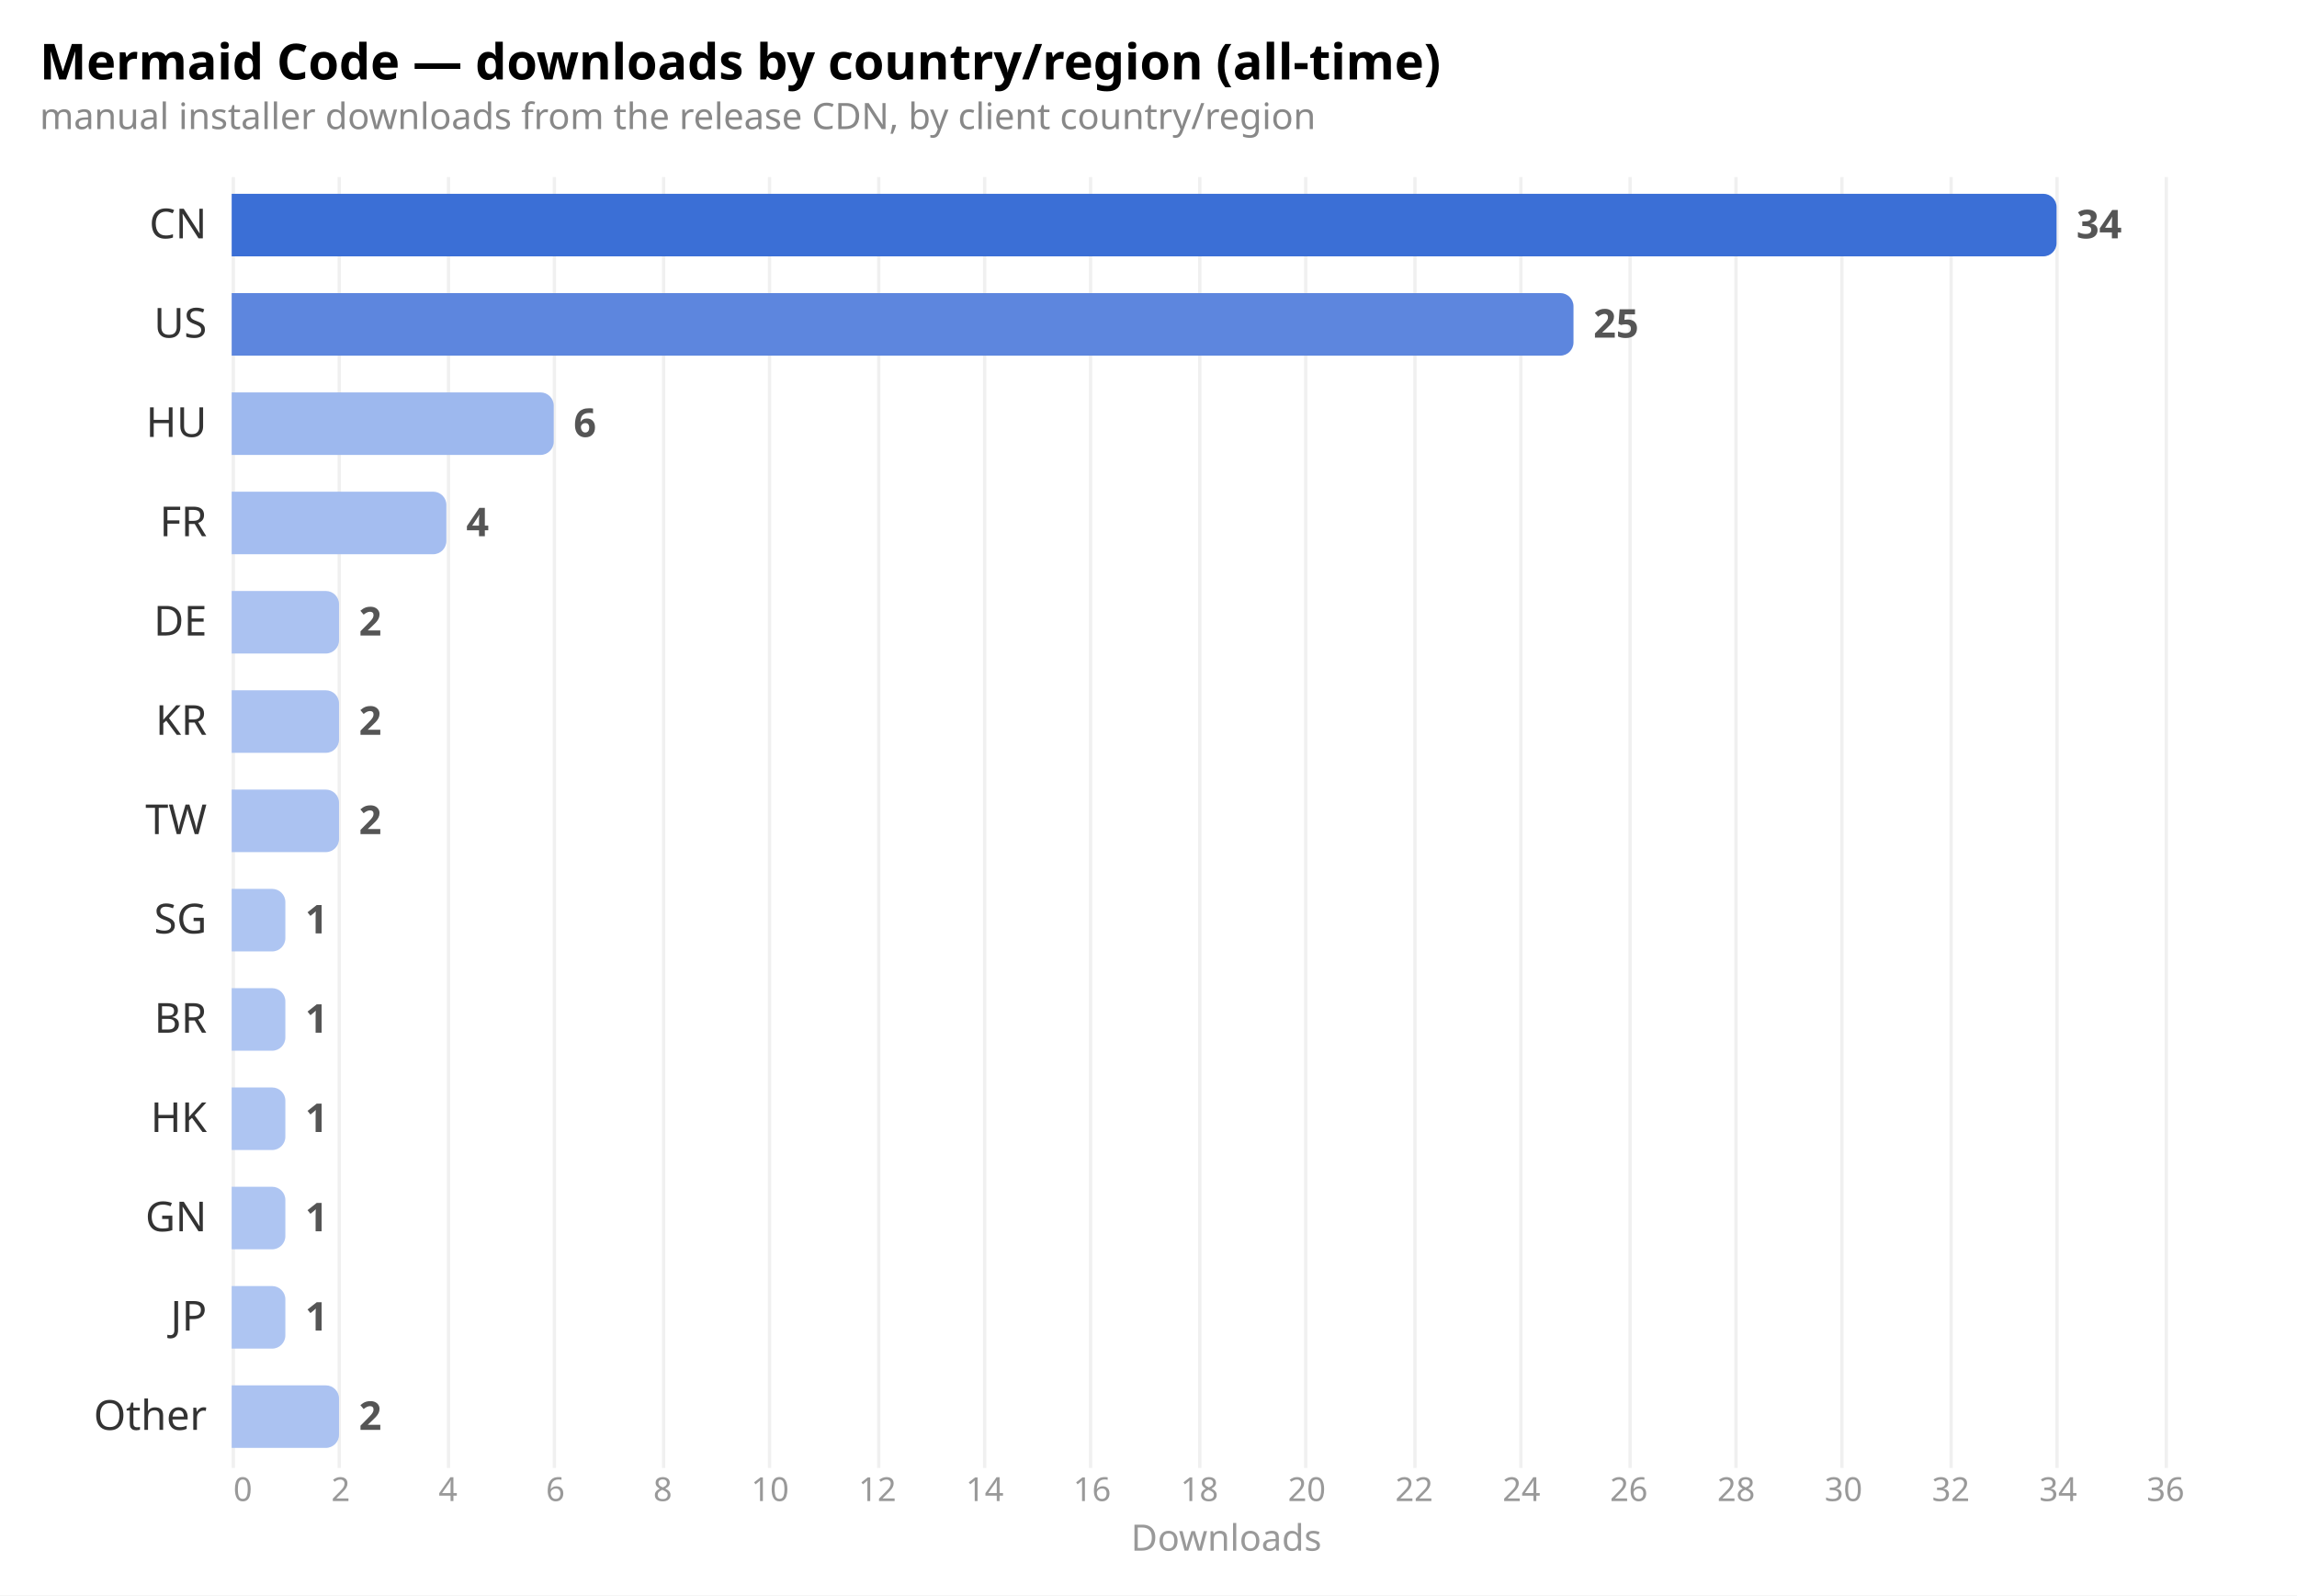
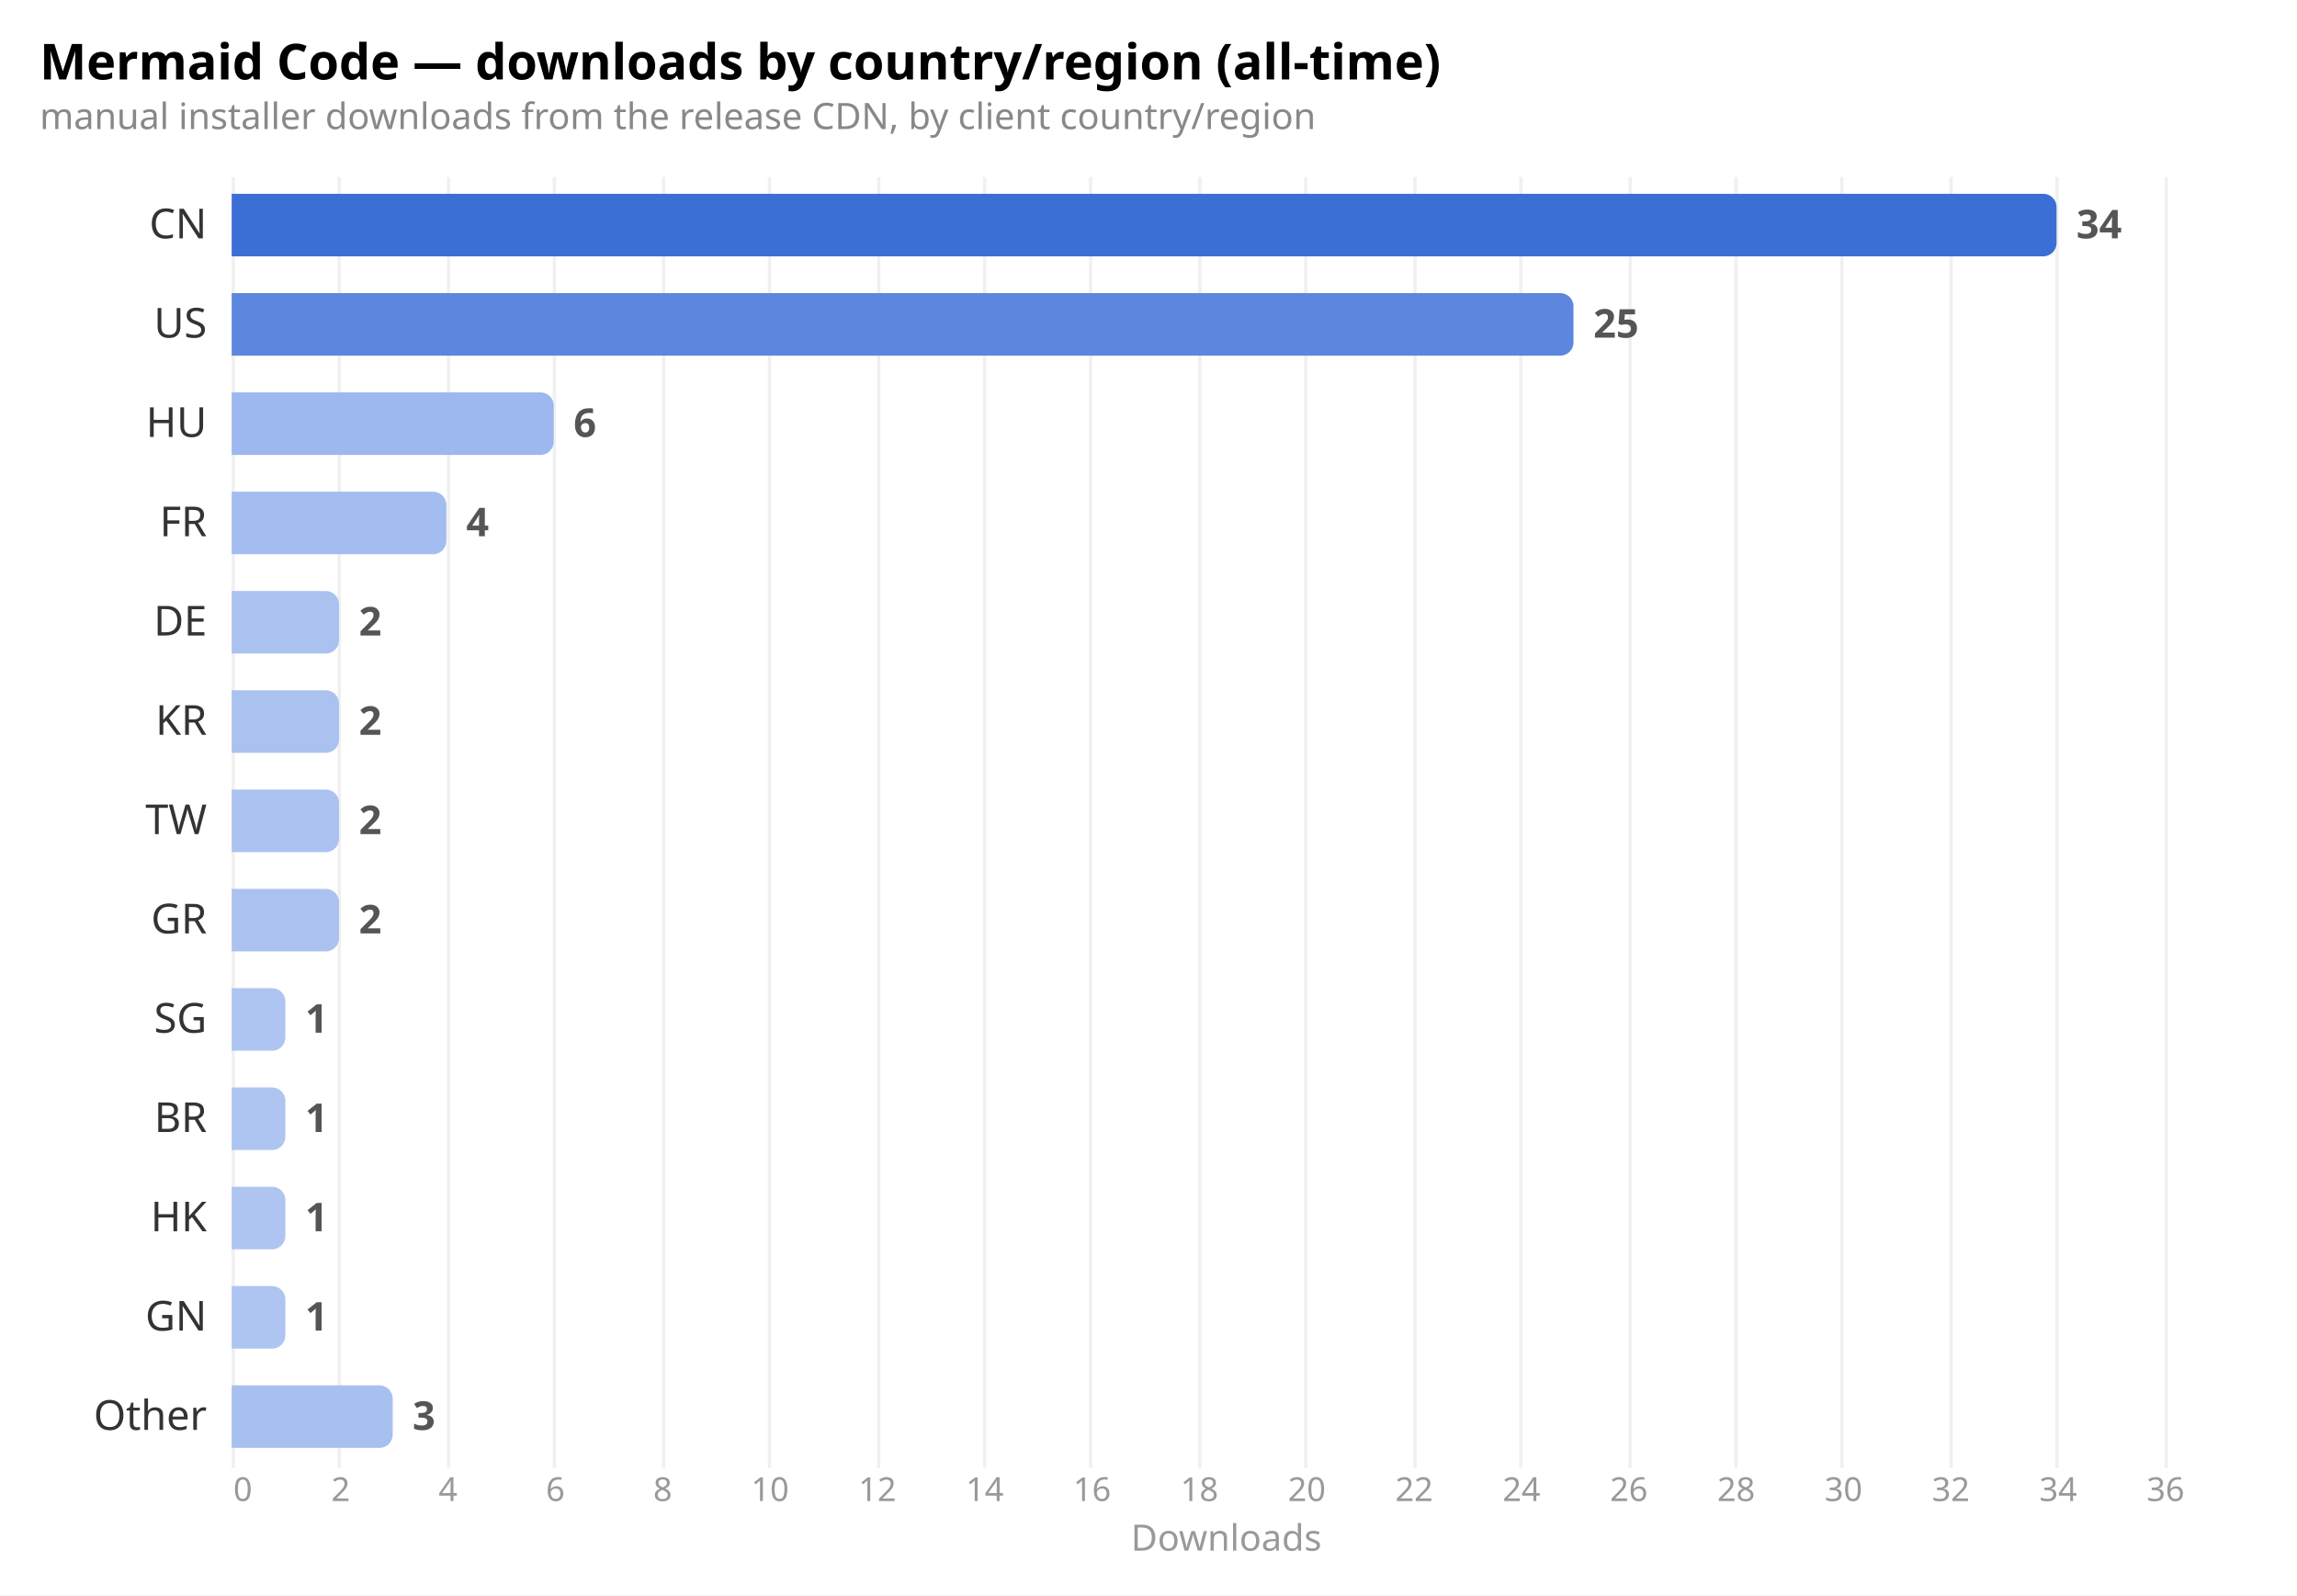
<svg xmlns="http://www.w3.org/2000/svg" version="1.1" class="marks" width="694" height="482" viewBox="0 0 694 482">
  <rect width="694" height="482" fill="white" />
  <g fill="none" stroke-miterlimit="4" transform="translate(70,53)">
    <g class="mark-group role-frame root" role="graphics-object" aria-roledescription="group mark container">
      <g transform="translate(0,0)">
        <path class="background" aria-hidden="true" d="M0,0h600v390h-600Z" />
        <g>
          <g class="mark-group role-axis" aria-hidden="true">
            <g transform="translate(0.5,390.5)">
              <path class="background" aria-hidden="true" d="M0,0h0v0h0Z" pointer-events="none" />
              <g>
                <g class="mark-rule role-axis-grid" pointer-events="none">
                  <line transform="translate(0,0)" x2="0" y2="-390" stroke="#f0f0f0" stroke-width="1" opacity="1" />
                  <line transform="translate(32,0)" x2="0" y2="-390" stroke="#f0f0f0" stroke-width="1" opacity="1" />
                  <line transform="translate(65,0)" x2="0" y2="-390" stroke="#f0f0f0" stroke-width="1" opacity="1" />
                  <line transform="translate(97,0)" x2="0" y2="-390" stroke="#f0f0f0" stroke-width="1" opacity="1" />
                  <line transform="translate(130,0)" x2="0" y2="-390" stroke="#f0f0f0" stroke-width="1" opacity="1" />
                  <line transform="translate(162,0)" x2="0" y2="-390" stroke="#f0f0f0" stroke-width="1" opacity="1" />
                  <line transform="translate(195,0)" x2="0" y2="-390" stroke="#f0f0f0" stroke-width="1" opacity="1" />
                  <line transform="translate(227,0)" x2="0" y2="-390" stroke="#f0f0f0" stroke-width="1" opacity="1" />
                  <line transform="translate(259,0)" x2="0" y2="-390" stroke="#f0f0f0" stroke-width="1" opacity="1" />
                  <line transform="translate(292,0)" x2="0" y2="-390" stroke="#f0f0f0" stroke-width="1" opacity="1" />
                  <line transform="translate(324,0)" x2="0" y2="-390" stroke="#f0f0f0" stroke-width="1" opacity="1" />
                  <line transform="translate(357,0)" x2="0" y2="-390" stroke="#f0f0f0" stroke-width="1" opacity="1" />
                  <line transform="translate(389,0)" x2="0" y2="-390" stroke="#f0f0f0" stroke-width="1" opacity="1" />
                  <line transform="translate(422,0)" x2="0" y2="-390" stroke="#f0f0f0" stroke-width="1" opacity="1" />
                  <line transform="translate(454,0)" x2="0" y2="-390" stroke="#f0f0f0" stroke-width="1" opacity="1" />
                  <line transform="translate(486,0)" x2="0" y2="-390" stroke="#f0f0f0" stroke-width="1" opacity="1" />
                  <line transform="translate(519,0)" x2="0" y2="-390" stroke="#f0f0f0" stroke-width="1" opacity="1" />
                  <line transform="translate(551,0)" x2="0" y2="-390" stroke="#f0f0f0" stroke-width="1" opacity="1" />
                  <line transform="translate(584,0)" x2="0" y2="-390" stroke="#f0f0f0" stroke-width="1" opacity="1" />
                </g>
              </g>
              <path class="foreground" aria-hidden="true" d="" pointer-events="none" display="none" />
            </g>
          </g>
          <g class="mark-group role-axis" role="graphics-symbol" aria-roledescription="axis" aria-label="X-axis titled 'Downloads' for a linear scale with values from 0 to 37">
            <g transform="translate(0.5,390.5)">
              <path class="background" aria-hidden="true" d="M0,0h0v0h0Z" pointer-events="none" />
              <g>
                <g class="mark-text role-axis-label" pointer-events="none">
                  <text text-anchor="start" transform="translate(0,10)" font-family="sans-serif" font-size="10px" fill="#999" opacity="1">0</text>
                  <text text-anchor="middle" transform="translate(32.43243,10)" font-family="sans-serif" font-size="10px" fill="#999" opacity="1">2</text>
                  <text text-anchor="middle" transform="translate(64.86486,10)" font-family="sans-serif" font-size="10px" fill="#999" opacity="1">4</text>
                  <text text-anchor="middle" transform="translate(97.2973,10)" font-family="sans-serif" font-size="10px" fill="#999" opacity="1">6</text>
                  <text text-anchor="middle" transform="translate(129.7297,10)" font-family="sans-serif" font-size="10px" fill="#999" opacity="1">8</text>
                  <text text-anchor="middle" transform="translate(162.1622,10)" font-family="sans-serif" font-size="10px" fill="#999" opacity="1">10</text>
                  <text text-anchor="middle" transform="translate(194.5946,10)" font-family="sans-serif" font-size="10px" fill="#999" opacity="1">12</text>
                  <text text-anchor="middle" transform="translate(227.027,10)" font-family="sans-serif" font-size="10px" fill="#999" opacity="1">14</text>
                  <text text-anchor="middle" transform="translate(259.4595,10)" font-family="sans-serif" font-size="10px" fill="#999" opacity="1">16</text>
                  <text text-anchor="middle" transform="translate(291.8919,10)" font-family="sans-serif" font-size="10px" fill="#999" opacity="1">18</text>
                  <text text-anchor="middle" transform="translate(324.3243,10)" font-family="sans-serif" font-size="10px" fill="#999" opacity="1">20</text>
                  <text text-anchor="middle" transform="translate(356.7568,10)" font-family="sans-serif" font-size="10px" fill="#999" opacity="1">22</text>
                  <text text-anchor="middle" transform="translate(389.1892,10)" font-family="sans-serif" font-size="10px" fill="#999" opacity="1">24</text>
                  <text text-anchor="middle" transform="translate(421.6216,10)" font-family="sans-serif" font-size="10px" fill="#999" opacity="1">26</text>
                  <text text-anchor="middle" transform="translate(454.0541,10)" font-family="sans-serif" font-size="10px" fill="#999" opacity="1">28</text>
                  <text text-anchor="middle" transform="translate(486.4865,10)" font-family="sans-serif" font-size="10px" fill="#999" opacity="1">30</text>
                  <text text-anchor="middle" transform="translate(518.9189,10)" font-family="sans-serif" font-size="10px" fill="#999" opacity="1">32</text>
                  <text text-anchor="middle" transform="translate(551.3514,10)" font-family="sans-serif" font-size="10px" fill="#999" opacity="1">34</text>
                  <text text-anchor="middle" transform="translate(583.7838,10)" font-family="sans-serif" font-size="10px" fill="#999" opacity="1">36</text>
                </g>
                <g class="mark-text role-axis-title" pointer-events="none">
                  <text text-anchor="middle" transform="translate(300,25)" font-family="sans-serif" font-size="11px" font-weight="500" fill="#999" opacity="1">Downloads</text>
                </g>
              </g>
              <path class="foreground" aria-hidden="true" d="" pointer-events="none" display="none" />
            </g>
          </g>
          <g class="mark-group role-axis" role="graphics-symbol" aria-roledescription="axis" aria-label="Y-axis for a discrete scale with 13 values: CN, US, HU, FR, DE, ending with Other">
            <g transform="translate(0.5,0.5)">
              <path class="background" aria-hidden="true" d="M0,0h0v0h0Z" pointer-events="none" />
              <g>
                <g class="mark-text role-axis-label" pointer-events="none">
                  <text text-anchor="end" transform="translate(-8,18.5)" font-family="sans-serif" font-size="12.5px" font-weight="500" fill="#333" opacity="1">CN</text>
                  <text text-anchor="end" transform="translate(-8,48.5)" font-family="sans-serif" font-size="12.5px" font-weight="500" fill="#333" opacity="1">US</text>
                  <text text-anchor="end" transform="translate(-8,78.5)" font-family="sans-serif" font-size="12.5px" font-weight="500" fill="#333" opacity="1">HU</text>
                  <text text-anchor="end" transform="translate(-8,108.5)" font-family="sans-serif" font-size="12.5px" font-weight="500" fill="#333" opacity="1">FR</text>
                  <text text-anchor="end" transform="translate(-8,138.5)" font-family="sans-serif" font-size="12.5px" font-weight="500" fill="#333" opacity="1">DE</text>
                  <text text-anchor="end" transform="translate(-8,168.5)" font-family="sans-serif" font-size="12.5px" font-weight="500" fill="#333" opacity="1">KR</text>
                  <text text-anchor="end" transform="translate(-8,198.5)" font-family="sans-serif" font-size="12.5px" font-weight="500" fill="#333" opacity="1">TW</text>
-                   <text text-anchor="end" transform="translate(-8,228.5)" font-family="sans-serif" font-size="12.5px" font-weight="500" fill="#333" opacity="1">SG</text>
-                   <text text-anchor="end" transform="translate(-8,258.5)" font-family="sans-serif" font-size="12.5px" font-weight="500" fill="#333" opacity="1">BR</text>
-                   <text text-anchor="end" transform="translate(-8,288.5)" font-family="sans-serif" font-size="12.5px" font-weight="500" fill="#333" opacity="1">HK</text>
-                   <text text-anchor="end" transform="translate(-8,318.5)" font-family="sans-serif" font-size="12.5px" font-weight="500" fill="#333" opacity="1">GN</text>
-                   <text text-anchor="end" transform="translate(-8,348.5)" font-family="sans-serif" font-size="12.5px" font-weight="500" fill="#333" opacity="1">JP</text>
+                   <text text-anchor="end" transform="translate(-8,228.5)" font-family="sans-serif" font-size="12.5px" font-weight="500" fill="#333" opacity="1">GR</text>
+                   <text text-anchor="end" transform="translate(-8,258.5)" font-family="sans-serif" font-size="12.5px" font-weight="500" fill="#333" opacity="1">SG</text>
+                   <text text-anchor="end" transform="translate(-8,288.5)" font-family="sans-serif" font-size="12.5px" font-weight="500" fill="#333" opacity="1">BR</text>
+                   <text text-anchor="end" transform="translate(-8,318.5)" font-family="sans-serif" font-size="12.5px" font-weight="500" fill="#333" opacity="1">HK</text>
+                   <text text-anchor="end" transform="translate(-8,348.5)" font-family="sans-serif" font-size="12.5px" font-weight="500" fill="#333" opacity="1">GN</text>
                  <text text-anchor="end" transform="translate(-8,378.5)" font-family="sans-serif" font-size="12.5px" font-weight="500" fill="#333" opacity="1">Other</text>
                </g>
              </g>
              <path class="foreground" aria-hidden="true" d="" pointer-events="none" display="none" />
            </g>
          </g>
          <g class="mark-group role-scope" role="graphics-object" aria-roledescription="group mark container">
            <g transform="translate(0,5.55)">
              <path class="background" aria-hidden="true" d="M0,0L547.351,0C549.559,0,551.351,1.792,551.351,4L551.351,14.9C551.351,17.108,549.559,18.9,547.351,18.9L0,18.9C0,18.9,0,18.9,0,18.9L0,0C0,0,0,0,0,0Z" />
              <g clip-path="url(#clip1)">
                <g class="mark-group role-scope" role="graphics-object" aria-roledescription="group mark container">
                  <g transform="translate(0,0)">
                    <path class="background" aria-hidden="true" d="M0,0h0v18.9h0Z" />
                    <g>
                      <g class="mark-rect role-mark layer_0_marks" role="graphics-object" aria-roledescription="rect mark container">
                        <path aria-label="Downloads: 34; country: CN; downloads: 34" role="graphics-symbol" aria-roledescription="bar" d="M0,0h551.351v18.9h-551.351Z" fill="rgb(59, 111, 214)" />
                      </g>
                    </g>
                    <path class="foreground" aria-hidden="true" d="" display="none" />
                  </g>
                </g>
              </g>
              <path class="foreground" aria-hidden="true" d="" display="none" />
            </g>
            <g transform="translate(0,35.55)">
              <path class="background" aria-hidden="true" d="M0,0L401.405,0C403.613,0,405.405,1.792,405.405,4L405.405,14.9C405.405,17.108,403.613,18.9,401.405,18.9L0,18.9C0,18.9,0,18.9,0,18.9L0,0C0,0,0,0,0,0Z" />
              <g clip-path="url(#clip2)">
                <g class="mark-group role-scope" role="graphics-object" aria-roledescription="group mark container">
                  <g transform="translate(0,0)">
                    <path class="background" aria-hidden="true" d="M0,0h0v18.9h0Z" />
                    <g>
                      <g class="mark-rect role-mark layer_0_marks" role="graphics-object" aria-roledescription="rect mark container">
                        <path aria-label="Downloads: 25; country: US; downloads: 25" role="graphics-symbol" aria-roledescription="bar" d="M0,0h405.405v18.9h-405.405Z" fill="rgb(93, 134, 222)" />
                      </g>
                    </g>
                    <path class="foreground" aria-hidden="true" d="" display="none" />
                  </g>
                </g>
              </g>
              <path class="foreground" aria-hidden="true" d="" display="none" />
            </g>
            <g transform="translate(0,65.55)">
              <path class="background" aria-hidden="true" d="M0,0L93.297,0C95.505,0,97.297,1.792,97.297,4L97.297,14.9C97.297,17.108,95.505,18.9,93.297,18.9L0,18.9C0,18.9,0,18.9,0,18.9L0,0C0,0,0,0,0,0Z" />
              <g clip-path="url(#clip3)">
                <g class="mark-group role-scope" role="graphics-object" aria-roledescription="group mark container">
                  <g transform="translate(0,0)">
                    <path class="background" aria-hidden="true" d="M0,0h0v18.9h0Z" />
                    <g>
                      <g class="mark-rect role-mark layer_0_marks" role="graphics-object" aria-roledescription="rect mark container">
                        <path aria-label="Downloads: 6; country: HU; downloads: 6" role="graphics-symbol" aria-roledescription="bar" d="M0,0h97.297v18.9h-97.297Z" fill="rgb(157, 184, 238)" />
                      </g>
                    </g>
                    <path class="foreground" aria-hidden="true" d="" display="none" />
                  </g>
                </g>
              </g>
              <path class="foreground" aria-hidden="true" d="" display="none" />
            </g>
            <g transform="translate(0,95.55)">
              <path class="background" aria-hidden="true" d="M0,0L60.865,0C63.073,0,64.865,1.792,64.865,4L64.865,14.9C64.865,17.108,63.073,18.9,60.865,18.9L0,18.9C0,18.9,0,18.9,0,18.9L0,0C0,0,0,0,0,0Z" />
              <g clip-path="url(#clip4)">
                <g class="mark-group role-scope" role="graphics-object" aria-roledescription="group mark container">
                  <g transform="translate(0,0)">
                    <path class="background" aria-hidden="true" d="M0,0h0v18.9h0Z" />
                    <g>
                      <g class="mark-rect role-mark layer_0_marks" role="graphics-object" aria-roledescription="rect mark container">
                        <path aria-label="Downloads: 4; country: FR; downloads: 4" role="graphics-symbol" aria-roledescription="bar" d="M0,0h64.865v18.9h-64.865Z" fill="rgb(164, 189, 240)" />
                      </g>
                    </g>
                    <path class="foreground" aria-hidden="true" d="" display="none" />
                  </g>
                </g>
              </g>
              <path class="foreground" aria-hidden="true" d="" display="none" />
            </g>
            <g transform="translate(0,125.55)">
              <path class="background" aria-hidden="true" d="M0,0L28.432,0C30.64,0,32.432,1.792,32.432,4L32.432,14.9C32.432,17.108,30.64,18.9,28.432,18.9L0,18.9C0,18.9,0,18.9,0,18.9L0,0C0,0,0,0,0,0Z" />
              <g clip-path="url(#clip5)">
                <g class="mark-group role-scope" role="graphics-object" aria-roledescription="group mark container">
                  <g transform="translate(0,0)">
                    <path class="background" aria-hidden="true" d="M0,0h0v18.9h0Z" />
                    <g>
                      <g class="mark-rect role-mark layer_0_marks" role="graphics-object" aria-roledescription="rect mark container">
                        <path aria-label="Downloads: 2; country: DE; downloads: 2" role="graphics-symbol" aria-roledescription="bar" d="M0,0h32.432v18.9h-32.432Z" fill="rgb(171, 194, 241)" />
                      </g>
                    </g>
                    <path class="foreground" aria-hidden="true" d="" display="none" />
                  </g>
                </g>
              </g>
              <path class="foreground" aria-hidden="true" d="" display="none" />
            </g>
            <g transform="translate(0,155.55)">
              <path class="background" aria-hidden="true" d="M0,0L28.432,0C30.64,0,32.432,1.792,32.432,4L32.432,14.9C32.432,17.108,30.64,18.9,28.432,18.9L0,18.9C0,18.9,0,18.9,0,18.9L0,0C0,0,0,0,0,0Z" />
              <g clip-path="url(#clip6)">
                <g class="mark-group role-scope" role="graphics-object" aria-roledescription="group mark container">
                  <g transform="translate(0,0)">
                    <path class="background" aria-hidden="true" d="M0,0h0v18.9h0Z" />
                    <g>
                      <g class="mark-rect role-mark layer_0_marks" role="graphics-object" aria-roledescription="rect mark container">
                        <path aria-label="Downloads: 2; country: KR; downloads: 2" role="graphics-symbol" aria-roledescription="bar" d="M0,0h32.432v18.9h-32.432Z" fill="rgb(171, 194, 241)" />
                      </g>
                    </g>
                    <path class="foreground" aria-hidden="true" d="" display="none" />
                  </g>
                </g>
              </g>
              <path class="foreground" aria-hidden="true" d="" display="none" />
            </g>
            <g transform="translate(0,185.55)">
              <path class="background" aria-hidden="true" d="M0,0L28.432,0C30.64,0,32.432,1.792,32.432,4L32.432,14.9C32.432,17.108,30.64,18.9,28.432,18.9L0,18.9C0,18.9,0,18.9,0,18.9L0,0C0,0,0,0,0,0Z" />
              <g clip-path="url(#clip7)">
                <g class="mark-group role-scope" role="graphics-object" aria-roledescription="group mark container">
                  <g transform="translate(0,0)">
                    <path class="background" aria-hidden="true" d="M0,0h0v18.9h0Z" />
                    <g>
                      <g class="mark-rect role-mark layer_0_marks" role="graphics-object" aria-roledescription="rect mark container">
                        <path aria-label="Downloads: 2; country: TW; downloads: 2" role="graphics-symbol" aria-roledescription="bar" d="M0,0h32.432v18.9h-32.432Z" fill="rgb(171, 194, 241)" />
                      </g>
                    </g>
                    <path class="foreground" aria-hidden="true" d="" display="none" />
                  </g>
                </g>
              </g>
              <path class="foreground" aria-hidden="true" d="" display="none" />
            </g>
            <g transform="translate(0,215.55)">
-               <path class="background" aria-hidden="true" d="M0,0L12.216,0C14.424,0,16.216,1.792,16.216,4L16.216,14.9C16.216,17.108,14.424,18.9,12.216,18.9L0,18.9C0,18.9,0,18.9,0,18.9L0,0C0,0,0,0,0,0Z" />
+               <path class="background" aria-hidden="true" d="M0,0L28.432,0C30.64,0,32.432,1.792,32.432,4L32.432,14.9C32.432,17.108,30.64,18.9,28.432,18.9L0,18.9C0,18.9,0,18.9,0,18.9L0,0C0,0,0,0,0,0Z" />
              <g clip-path="url(#clip8)">
                <g class="mark-group role-scope" role="graphics-object" aria-roledescription="group mark container">
                  <g transform="translate(0,0)">
                    <path class="background" aria-hidden="true" d="M0,0h0v18.9h0Z" />
                    <g>
                      <g class="mark-rect role-mark layer_0_marks" role="graphics-object" aria-roledescription="rect mark container">
-                         <path aria-label="Downloads: 1; country: SG; downloads: 1" role="graphics-symbol" aria-roledescription="bar" d="M0,0h16.216v18.9h-16.216Z" fill="rgb(174, 197, 242)" />
+                         <path aria-label="Downloads: 2; country: GR; downloads: 2" role="graphics-symbol" aria-roledescription="bar" d="M0,0h32.432v18.9h-32.432Z" fill="rgb(171, 194, 241)" />
                      </g>
                    </g>
                    <path class="foreground" aria-hidden="true" d="" display="none" />
                  </g>
                </g>
              </g>
              <path class="foreground" aria-hidden="true" d="" display="none" />
            </g>
            <g transform="translate(0,245.55)">
              <path class="background" aria-hidden="true" d="M0,0L12.216,0C14.424,0,16.216,1.792,16.216,4L16.216,14.9C16.216,17.108,14.424,18.9,12.216,18.9L0,18.9C0,18.9,0,18.9,0,18.9L0,0C0,0,0,0,0,0Z" />
              <g clip-path="url(#clip9)">
                <g class="mark-group role-scope" role="graphics-object" aria-roledescription="group mark container">
                  <g transform="translate(0,0)">
                    <path class="background" aria-hidden="true" d="M0,0h0v18.9h0Z" />
                    <g>
                      <g class="mark-rect role-mark layer_0_marks" role="graphics-object" aria-roledescription="rect mark container">
-                         <path aria-label="Downloads: 1; country: BR; downloads: 1" role="graphics-symbol" aria-roledescription="bar" d="M0,0h16.216v18.9h-16.216Z" fill="rgb(174, 197, 242)" />
+                         <path aria-label="Downloads: 1; country: SG; downloads: 1" role="graphics-symbol" aria-roledescription="bar" d="M0,0h16.216v18.9h-16.216Z" fill="rgb(174, 197, 242)" />
                      </g>
                    </g>
                    <path class="foreground" aria-hidden="true" d="" display="none" />
                  </g>
                </g>
              </g>
              <path class="foreground" aria-hidden="true" d="" display="none" />
            </g>
            <g transform="translate(0,275.55)">
              <path class="background" aria-hidden="true" d="M0,0L12.216,0C14.424,0,16.216,1.792,16.216,4L16.216,14.9C16.216,17.108,14.424,18.9,12.216,18.9L0,18.9C0,18.9,0,18.9,0,18.9L0,0C0,0,0,0,0,0Z" />
              <g clip-path="url(#clip10)">
                <g class="mark-group role-scope" role="graphics-object" aria-roledescription="group mark container">
                  <g transform="translate(0,0)">
                    <path class="background" aria-hidden="true" d="M0,0h0v18.9h0Z" />
                    <g>
                      <g class="mark-rect role-mark layer_0_marks" role="graphics-object" aria-roledescription="rect mark container">
-                         <path aria-label="Downloads: 1; country: HK; downloads: 1" role="graphics-symbol" aria-roledescription="bar" d="M0,0h16.216v18.9h-16.216Z" fill="rgb(174, 197, 242)" />
+                         <path aria-label="Downloads: 1; country: BR; downloads: 1" role="graphics-symbol" aria-roledescription="bar" d="M0,0h16.216v18.9h-16.216Z" fill="rgb(174, 197, 242)" />
                      </g>
                    </g>
                    <path class="foreground" aria-hidden="true" d="" display="none" />
                  </g>
                </g>
              </g>
              <path class="foreground" aria-hidden="true" d="" display="none" />
            </g>
            <g transform="translate(0,305.55)">
              <path class="background" aria-hidden="true" d="M0,0L12.216,0C14.424,0,16.216,1.792,16.216,4L16.216,14.9C16.216,17.108,14.424,18.9,12.216,18.9L0,18.9C0,18.9,0,18.9,0,18.9L0,0C0,0,0,0,0,0Z" />
              <g clip-path="url(#clip11)">
                <g class="mark-group role-scope" role="graphics-object" aria-roledescription="group mark container">
                  <g transform="translate(0,0)">
                    <path class="background" aria-hidden="true" d="M0,0h0v18.9h0Z" />
                    <g>
                      <g class="mark-rect role-mark layer_0_marks" role="graphics-object" aria-roledescription="rect mark container">
-                         <path aria-label="Downloads: 1; country: GN; downloads: 1" role="graphics-symbol" aria-roledescription="bar" d="M0,0h16.216v18.9h-16.216Z" fill="rgb(174, 197, 242)" />
+                         <path aria-label="Downloads: 1; country: HK; downloads: 1" role="graphics-symbol" aria-roledescription="bar" d="M0,0h16.216v18.9h-16.216Z" fill="rgb(174, 197, 242)" />
                      </g>
                    </g>
                    <path class="foreground" aria-hidden="true" d="" display="none" />
                  </g>
                </g>
              </g>
              <path class="foreground" aria-hidden="true" d="" display="none" />
            </g>
            <g transform="translate(0,335.55)">
              <path class="background" aria-hidden="true" d="M0,0L12.216,0C14.424,0,16.216,1.792,16.216,4L16.216,14.9C16.216,17.108,14.424,18.9,12.216,18.9L0,18.9C0,18.9,0,18.9,0,18.9L0,0C0,0,0,0,0,0Z" />
              <g clip-path="url(#clip12)">
                <g class="mark-group role-scope" role="graphics-object" aria-roledescription="group mark container">
                  <g transform="translate(0,0)">
                    <path class="background" aria-hidden="true" d="M0,0h0v18.9h0Z" />
                    <g>
                      <g class="mark-rect role-mark layer_0_marks" role="graphics-object" aria-roledescription="rect mark container">
-                         <path aria-label="Downloads: 1; country: JP; downloads: 1" role="graphics-symbol" aria-roledescription="bar" d="M0,0h16.216v18.9h-16.216Z" fill="rgb(174, 197, 242)" />
+                         <path aria-label="Downloads: 1; country: GN; downloads: 1" role="graphics-symbol" aria-roledescription="bar" d="M0,0h16.216v18.9h-16.216Z" fill="rgb(174, 197, 242)" />
                      </g>
                    </g>
                    <path class="foreground" aria-hidden="true" d="" display="none" />
                  </g>
                </g>
              </g>
              <path class="foreground" aria-hidden="true" d="" display="none" />
            </g>
            <g transform="translate(0,365.55)">
-               <path class="background" aria-hidden="true" d="M0,0L28.432,0C30.64,0,32.432,1.792,32.432,4L32.432,14.9C32.432,17.108,30.64,18.9,28.432,18.9L0,18.9C0,18.9,0,18.9,0,18.9L0,0C0,0,0,0,0,0Z" />
+               <path class="background" aria-hidden="true" d="M0,0L44.649,0C46.856,0,48.649,1.792,48.649,4L48.649,14.9C48.649,17.108,46.856,18.9,44.649,18.9L0,18.9C0,18.9,0,18.9,0,18.9L0,0C0,0,0,0,0,0Z" />
              <g clip-path="url(#clip13)">
                <g class="mark-group role-scope" role="graphics-object" aria-roledescription="group mark container">
                  <g transform="translate(0,0)">
                    <path class="background" aria-hidden="true" d="M0,0h0v18.9h0Z" />
                    <g>
                      <g class="mark-rect role-mark layer_0_marks" role="graphics-object" aria-roledescription="rect mark container">
-                         <path aria-label="Downloads: 2; country: Other; downloads: 2" role="graphics-symbol" aria-roledescription="bar" d="M0,0h32.432v18.9h-32.432Z" fill="rgb(171, 194, 241)" />
+                         <path aria-label="Downloads: 3; country: Other; downloads: 3" role="graphics-symbol" aria-roledescription="bar" d="M0,0h48.649v18.9h-48.649Z" fill="rgb(167, 192, 240)" />
                      </g>
                    </g>
                    <path class="foreground" aria-hidden="true" d="" display="none" />
                  </g>
                </g>
              </g>
              <path class="foreground" aria-hidden="true" d="" display="none" />
            </g>
          </g>
          <g class="mark-text role-mark layer_1_marks" role="graphics-object" aria-roledescription="text mark container">
            <text aria-label="Downloads: 34; country: CN; downloads: 34" role="graphics-symbol" aria-roledescription="text mark" text-anchor="start" transform="translate(557.3514,19)" font-family="sans-serif" font-size="12px" font-weight="600" fill="#555">34</text>
            <text aria-label="Downloads: 25; country: US; downloads: 25" role="graphics-symbol" aria-roledescription="text mark" text-anchor="start" transform="translate(411.4054,49)" font-family="sans-serif" font-size="12px" font-weight="600" fill="#555">25</text>
            <text aria-label="Downloads: 6; country: HU; downloads: 6" role="graphics-symbol" aria-roledescription="text mark" text-anchor="start" transform="translate(103.2973,79)" font-family="sans-serif" font-size="12px" font-weight="600" fill="#555">6</text>
            <text aria-label="Downloads: 4; country: FR; downloads: 4" role="graphics-symbol" aria-roledescription="text mark" text-anchor="start" transform="translate(70.86486,109)" font-family="sans-serif" font-size="12px" font-weight="600" fill="#555">4</text>
            <text aria-label="Downloads: 2; country: DE; downloads: 2" role="graphics-symbol" aria-roledescription="text mark" text-anchor="start" transform="translate(38.43243,139)" font-family="sans-serif" font-size="12px" font-weight="600" fill="#555">2</text>
            <text aria-label="Downloads: 2; country: KR; downloads: 2" role="graphics-symbol" aria-roledescription="text mark" text-anchor="start" transform="translate(38.43243,169)" font-family="sans-serif" font-size="12px" font-weight="600" fill="#555">2</text>
            <text aria-label="Downloads: 2; country: TW; downloads: 2" role="graphics-symbol" aria-roledescription="text mark" text-anchor="start" transform="translate(38.43243,199)" font-family="sans-serif" font-size="12px" font-weight="600" fill="#555">2</text>
-             <text aria-label="Downloads: 1; country: SG; downloads: 1" role="graphics-symbol" aria-roledescription="text mark" text-anchor="start" transform="translate(22.21622,229)" font-family="sans-serif" font-size="12px" font-weight="600" fill="#555">1</text>
-             <text aria-label="Downloads: 1; country: BR; downloads: 1" role="graphics-symbol" aria-roledescription="text mark" text-anchor="start" transform="translate(22.21622,259)" font-family="sans-serif" font-size="12px" font-weight="600" fill="#555">1</text>
-             <text aria-label="Downloads: 1; country: HK; downloads: 1" role="graphics-symbol" aria-roledescription="text mark" text-anchor="start" transform="translate(22.21622,289)" font-family="sans-serif" font-size="12px" font-weight="600" fill="#555">1</text>
-             <text aria-label="Downloads: 1; country: GN; downloads: 1" role="graphics-symbol" aria-roledescription="text mark" text-anchor="start" transform="translate(22.21622,319)" font-family="sans-serif" font-size="12px" font-weight="600" fill="#555">1</text>
-             <text aria-label="Downloads: 1; country: JP; downloads: 1" role="graphics-symbol" aria-roledescription="text mark" text-anchor="start" transform="translate(22.21622,349)" font-family="sans-serif" font-size="12px" font-weight="600" fill="#555">1</text>
-             <text aria-label="Downloads: 2; country: Other; downloads: 2" role="graphics-symbol" aria-roledescription="text mark" text-anchor="start" transform="translate(38.43243,379)" font-family="sans-serif" font-size="12px" font-weight="600" fill="#555">2</text>
+             <text aria-label="Downloads: 2; country: GR; downloads: 2" role="graphics-symbol" aria-roledescription="text mark" text-anchor="start" transform="translate(38.43243,229)" font-family="sans-serif" font-size="12px" font-weight="600" fill="#555">2</text>
+             <text aria-label="Downloads: 1; country: SG; downloads: 1" role="graphics-symbol" aria-roledescription="text mark" text-anchor="start" transform="translate(22.21622,259)" font-family="sans-serif" font-size="12px" font-weight="600" fill="#555">1</text>
+             <text aria-label="Downloads: 1; country: BR; downloads: 1" role="graphics-symbol" aria-roledescription="text mark" text-anchor="start" transform="translate(22.21622,289)" font-family="sans-serif" font-size="12px" font-weight="600" fill="#555">1</text>
+             <text aria-label="Downloads: 1; country: HK; downloads: 1" role="graphics-symbol" aria-roledescription="text mark" text-anchor="start" transform="translate(22.21622,319)" font-family="sans-serif" font-size="12px" font-weight="600" fill="#555">1</text>
+             <text aria-label="Downloads: 1; country: GN; downloads: 1" role="graphics-symbol" aria-roledescription="text mark" text-anchor="start" transform="translate(22.21622,349)" font-family="sans-serif" font-size="12px" font-weight="600" fill="#555">1</text>
+             <text aria-label="Downloads: 3; country: Other; downloads: 3" role="graphics-symbol" aria-roledescription="text mark" text-anchor="start" transform="translate(54.64865,379)" font-family="sans-serif" font-size="12px" font-weight="600" fill="#555">3</text>
          </g>
          <g class="mark-group role-title">
            <g transform="translate(-58,-41)">
              <path class="background" aria-hidden="true" d="M0,0h0v0h0Z" pointer-events="none" />
              <g>
                <g class="mark-text role-title-text" role="graphics-symbol" aria-roledescription="title" aria-label="Title text 'Mermaid Code — downloads by country/region (all-time)'" pointer-events="none">
                  <text text-anchor="start" transform="translate(0,12)" font-family="sans-serif" font-size="15px" font-weight="600" fill="#000" opacity="1">Mermaid Code — downloads by country/region (all-time)</text>
                </g>
                <g class="mark-text role-title-subtitle" role="graphics-symbol" aria-roledescription="subtitle" aria-label="Subtitle text 'manual installer downloads from the release CDN, by client country/region'" pointer-events="none">
                  <text text-anchor="start" transform="translate(0,27)" font-family="sans-serif" font-size="11px" fill="#888" opacity="1">manual installer downloads from the release CDN, by client country/region</text>
                </g>
              </g>
              <path class="foreground" aria-hidden="true" d="" pointer-events="none" display="none" />
            </g>
          </g>
        </g>
        <path class="foreground" aria-hidden="true" d="" display="none" />
      </g>
    </g>
  </g>
  <defs>
    <clipPath id="clip1">
      <path d="M0,0L547.351,0C549.559,0,551.351,1.792,551.351,4L551.351,14.9C551.351,17.108,549.559,18.9,547.351,18.9L0,18.9C0,18.9,0,18.9,0,18.9L0,0C0,0,0,0,0,0Z" />
    </clipPath>
    <clipPath id="clip2">
      <path d="M0,0L401.405,0C403.613,0,405.405,1.792,405.405,4L405.405,14.9C405.405,17.108,403.613,18.9,401.405,18.9L0,18.9C0,18.9,0,18.9,0,18.9L0,0C0,0,0,0,0,0Z" />
    </clipPath>
    <clipPath id="clip3">
      <path d="M0,0L93.297,0C95.505,0,97.297,1.792,97.297,4L97.297,14.9C97.297,17.108,95.505,18.9,93.297,18.9L0,18.9C0,18.9,0,18.9,0,18.9L0,0C0,0,0,0,0,0Z" />
    </clipPath>
    <clipPath id="clip4">
      <path d="M0,0L60.865,0C63.073,0,64.865,1.792,64.865,4L64.865,14.9C64.865,17.108,63.073,18.9,60.865,18.9L0,18.9C0,18.9,0,18.9,0,18.9L0,0C0,0,0,0,0,0Z" />
    </clipPath>
    <clipPath id="clip5">
      <path d="M0,0L28.432,0C30.64,0,32.432,1.792,32.432,4L32.432,14.9C32.432,17.108,30.64,18.9,28.432,18.9L0,18.9C0,18.9,0,18.9,0,18.9L0,0C0,0,0,0,0,0Z" />
    </clipPath>
    <clipPath id="clip6">
      <path d="M0,0L28.432,0C30.64,0,32.432,1.792,32.432,4L32.432,14.9C32.432,17.108,30.64,18.9,28.432,18.9L0,18.9C0,18.9,0,18.9,0,18.9L0,0C0,0,0,0,0,0Z" />
    </clipPath>
    <clipPath id="clip7">
      <path d="M0,0L28.432,0C30.64,0,32.432,1.792,32.432,4L32.432,14.9C32.432,17.108,30.64,18.9,28.432,18.9L0,18.9C0,18.9,0,18.9,0,18.9L0,0C0,0,0,0,0,0Z" />
    </clipPath>
    <clipPath id="clip8">
-       <path d="M0,0L12.216,0C14.424,0,16.216,1.792,16.216,4L16.216,14.9C16.216,17.108,14.424,18.9,12.216,18.9L0,18.9C0,18.9,0,18.9,0,18.9L0,0C0,0,0,0,0,0Z" />
+       <path d="M0,0L28.432,0C30.64,0,32.432,1.792,32.432,4L32.432,14.9C32.432,17.108,30.64,18.9,28.432,18.9L0,18.9C0,18.9,0,18.9,0,18.9L0,0C0,0,0,0,0,0Z" />
    </clipPath>
    <clipPath id="clip9">
      <path d="M0,0L12.216,0C14.424,0,16.216,1.792,16.216,4L16.216,14.9C16.216,17.108,14.424,18.9,12.216,18.9L0,18.9C0,18.9,0,18.9,0,18.9L0,0C0,0,0,0,0,0Z" />
    </clipPath>
    <clipPath id="clip10">
      <path d="M0,0L12.216,0C14.424,0,16.216,1.792,16.216,4L16.216,14.9C16.216,17.108,14.424,18.9,12.216,18.9L0,18.9C0,18.9,0,18.9,0,18.9L0,0C0,0,0,0,0,0Z" />
    </clipPath>
    <clipPath id="clip11">
      <path d="M0,0L12.216,0C14.424,0,16.216,1.792,16.216,4L16.216,14.9C16.216,17.108,14.424,18.9,12.216,18.9L0,18.9C0,18.9,0,18.9,0,18.9L0,0C0,0,0,0,0,0Z" />
    </clipPath>
    <clipPath id="clip12">
      <path d="M0,0L12.216,0C14.424,0,16.216,1.792,16.216,4L16.216,14.9C16.216,17.108,14.424,18.9,12.216,18.9L0,18.9C0,18.9,0,18.9,0,18.9L0,0C0,0,0,0,0,0Z" />
    </clipPath>
    <clipPath id="clip13">
-       <path d="M0,0L28.432,0C30.64,0,32.432,1.792,32.432,4L32.432,14.9C32.432,17.108,30.64,18.9,28.432,18.9L0,18.9C0,18.9,0,18.9,0,18.9L0,0C0,0,0,0,0,0Z" />
+       <path d="M0,0L44.649,0C46.856,0,48.649,1.792,48.649,4L48.649,14.9C48.649,17.108,46.856,18.9,44.649,18.9L0,18.9C0,18.9,0,18.9,0,18.9L0,0C0,0,0,0,0,0Z" />
    </clipPath>
  </defs>
</svg>
